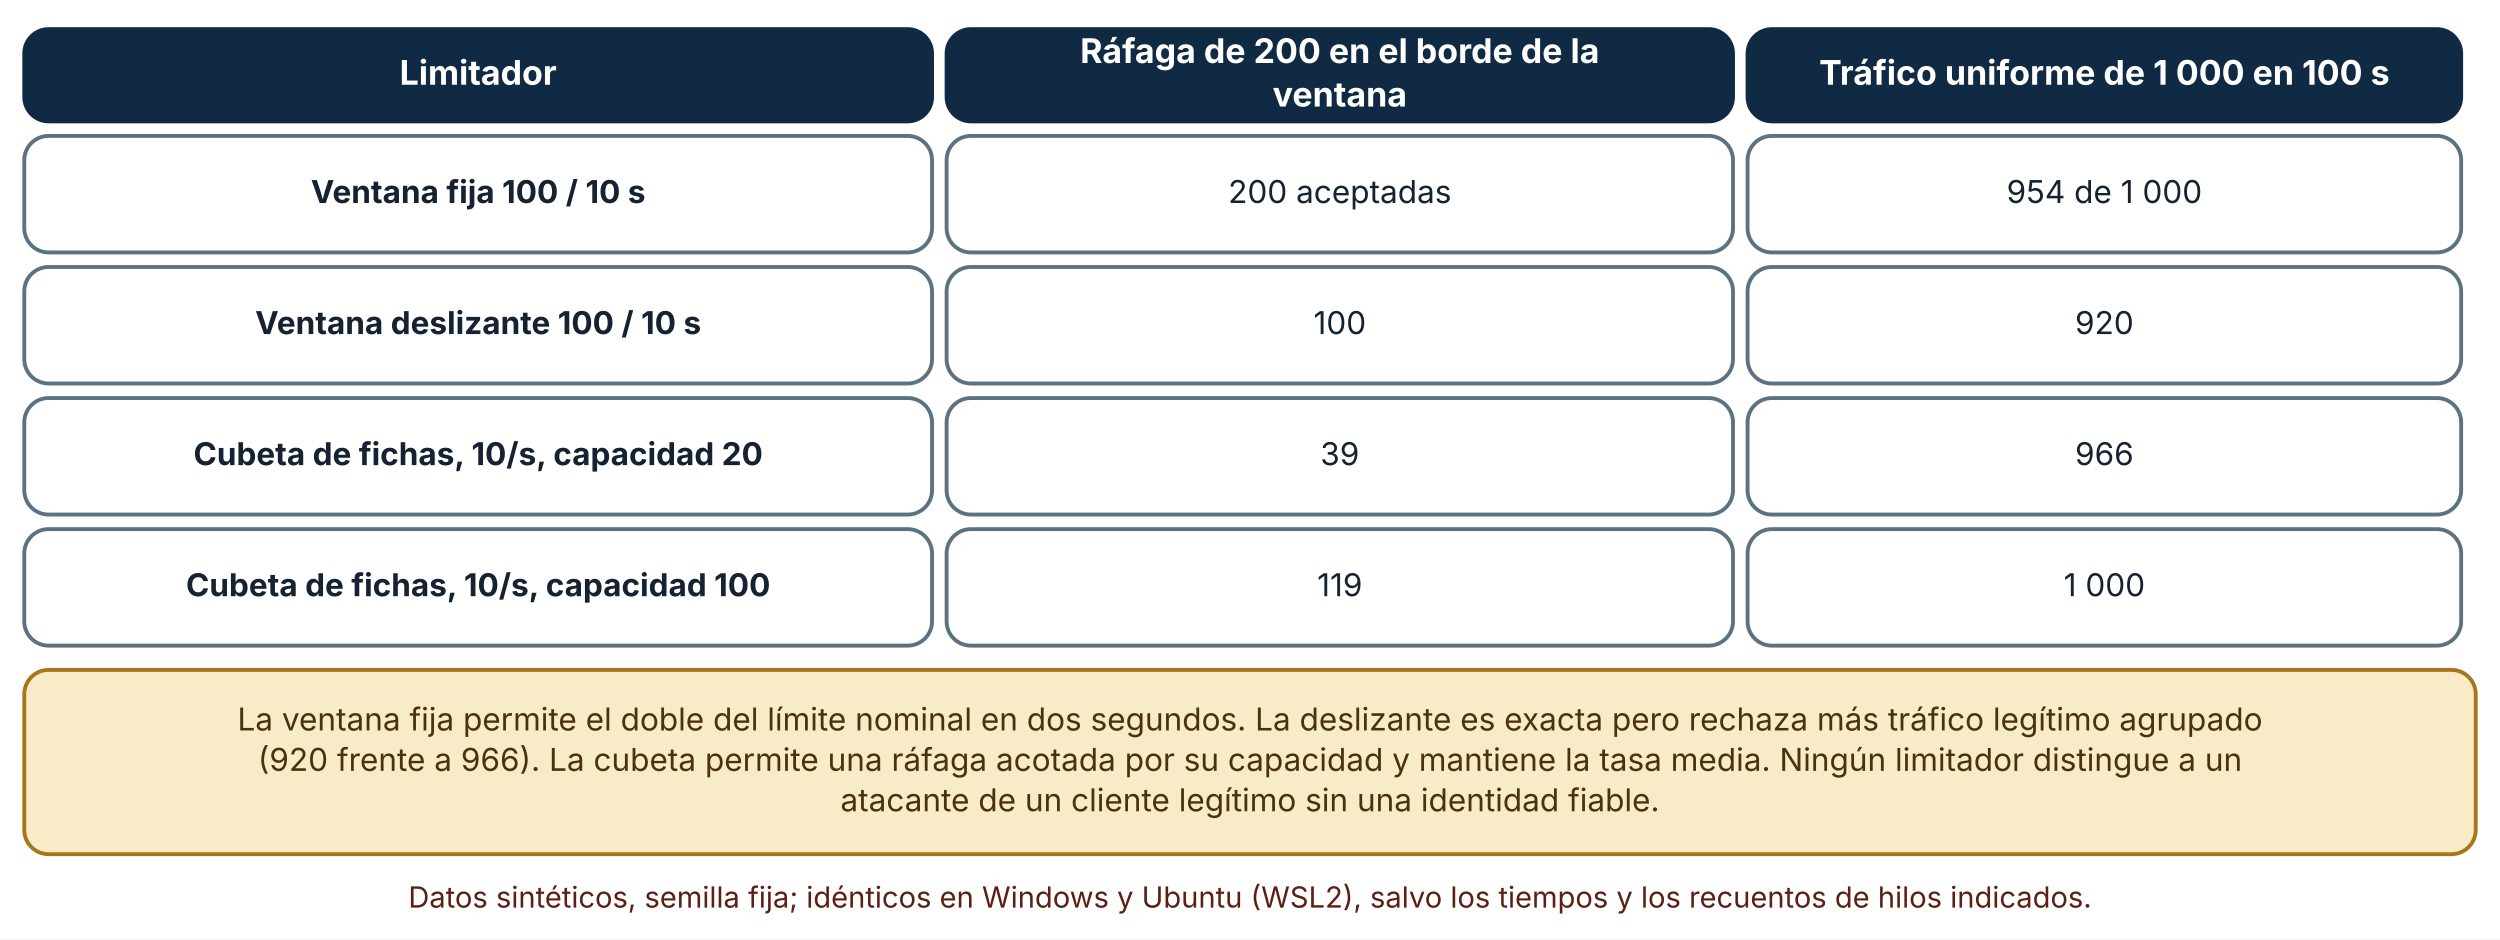
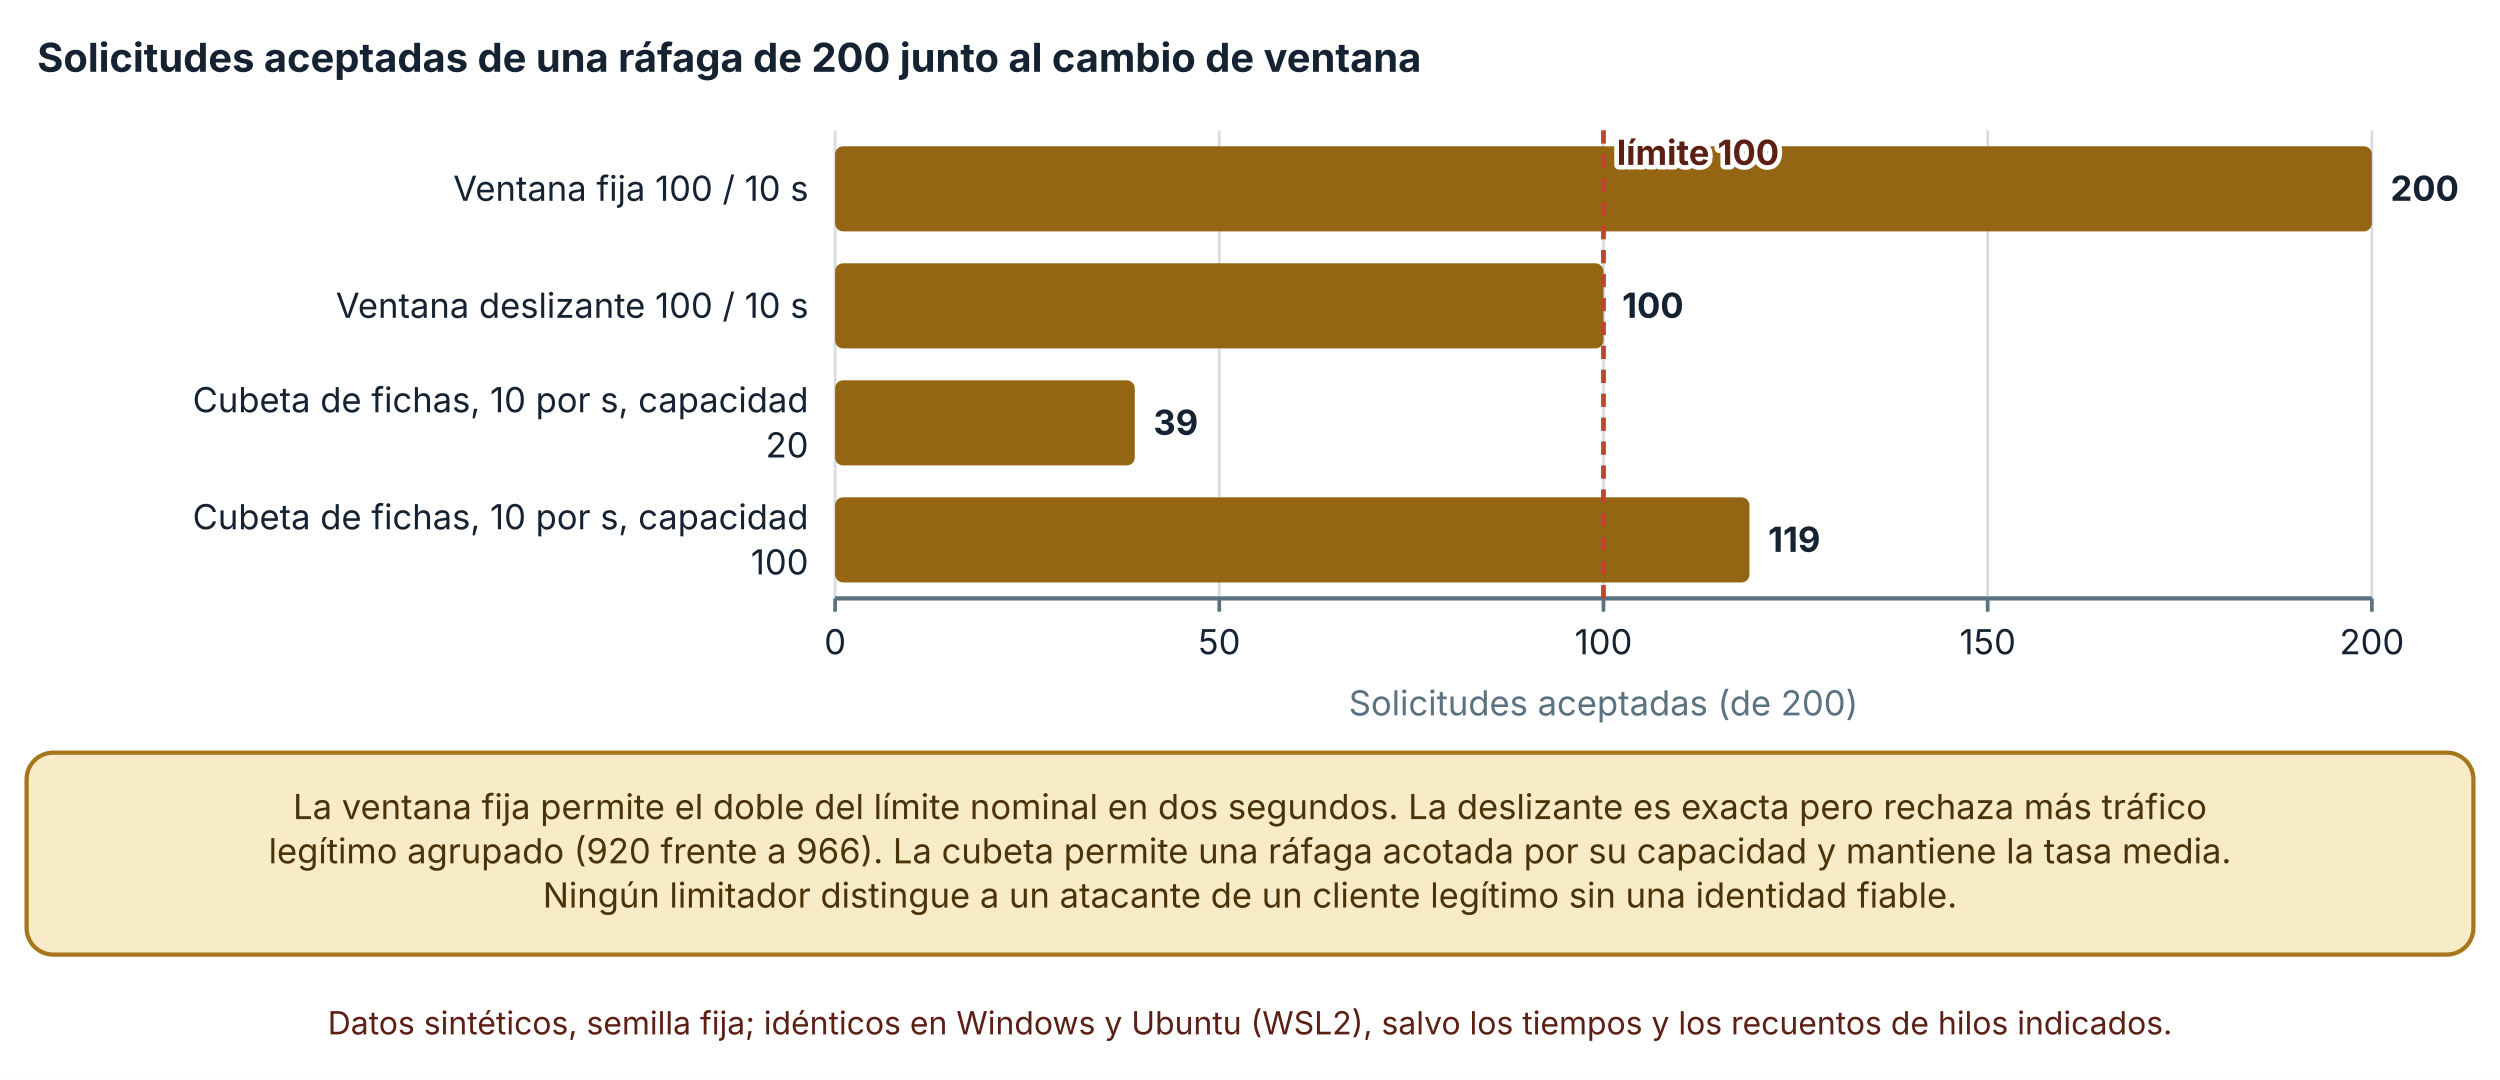
- <svg xmlns="http://www.w3.org/2000/svg" viewBox="0 0 1030 387" width="1030" height="387" role="img" aria-labelledby="t d" font-family="Inter, 'Segoe UI', system-ui, -apple-system, sans-serif">
+ <svg xmlns="http://www.w3.org/2000/svg" viewBox="0 0 940 406" width="940" height="406" role="img" aria-labelledby="t d" font-family="Inter, 'Segoe UI', system-ui, -apple-system, sans-serif">
  <defs>
    <marker id="arrow" viewBox="0 0 10 10" refX="9" refY="5" markerWidth="8" markerHeight="8" orient="auto-start-reverse">
      <path d="M0,0 L10,5 L0,10 z" fill="#32505f" />
    </marker>
    <marker id="arrow-coral" viewBox="0 0 10 10" refX="9" refY="5" markerWidth="8" markerHeight="8" orient="auto-start-reverse">
      <path d="M0,0 L10,5 L0,10 z" fill="#c0432f" />
    </marker>
  </defs>
-   <rect width="1030" height="387" fill="#ffffff" />
-   <rect x="10" y="12" width="374" height="38" rx="10" fill="#102a43" stroke="#102a43" stroke-width="1.6" />
-   <text x="197" y="34.92" font-size="14" text-anchor="middle" font-weight="700" fill="#ffffff">
-     <tspan x="197" dy="0">Limitador</tspan>
+   <rect width="940" height="406" fill="#ffffff" />
+   <text x="14" y="27" font-size="15" text-anchor="start" font-weight="700" fill="#142231">
+     <tspan x="14" dy="0">Solicitudes aceptadas de una ráfaga de 200 junto al cambio de ventana</tspan>
  </text>
-   <rect x="390" y="12" width="324" height="38" rx="10" fill="#102a43" stroke="#102a43" stroke-width="1.6" />
-   <text x="552" y="25.96" font-size="14" text-anchor="middle" font-weight="700" fill="#ffffff">
-     <tspan x="552" dy="0">Ráfaga de 200 en el borde de la</tspan>
+   <line x1="314" y1="49" x2="314" y2="225" stroke="#d5dde1" stroke-width="1" />
+   <line x1="314" y1="225" x2="314" y2="230" stroke="#5b7280" stroke-width="1.4" />
+   <text x="314" y="246" font-size="13" text-anchor="middle" font-weight="400" fill="#142231">
+     <tspan x="314" dy="0">0</tspan>
  </text>
-   <text x="552" y="43.88" font-size="14" text-anchor="middle" font-weight="700" fill="#ffffff">
-     <tspan x="552" dy="0">ventana</tspan>
+   <line x1="458.455" y1="49" x2="458.455" y2="225" stroke="#d5dde1" stroke-width="1" />
+   <line x1="458.455" y1="225" x2="458.455" y2="230" stroke="#5b7280" stroke-width="1.4" />
+   <text x="458.455" y="246" font-size="13" text-anchor="middle" font-weight="400" fill="#142231">
+     <tspan x="458.455" dy="0">50</tspan>
  </text>
-   <rect x="720" y="12" width="294" height="38" rx="10" fill="#102a43" stroke="#102a43" stroke-width="1.6" />
-   <text x="867" y="34.92" font-size="14" text-anchor="middle" font-weight="700" fill="#ffffff">
-     <tspan x="867" dy="0">Tráfico uniforme de 1 000 en 100 s</tspan>
+   <line x1="602.91" y1="49" x2="602.91" y2="225" stroke="#d5dde1" stroke-width="1" />
+   <line x1="602.91" y1="225" x2="602.91" y2="230" stroke="#5b7280" stroke-width="1.4" />
+   <text x="602.91" y="246" font-size="13" text-anchor="middle" font-weight="400" fill="#142231">
+     <tspan x="602.91" dy="0">100</tspan>
  </text>
-   <rect x="10" y="56" width="374" height="48" rx="10" fill="#ffffff" stroke="#5b7280" stroke-width="1.6" />
-   <text x="197" y="83.64" font-size="13" text-anchor="middle" font-weight="700" fill="#142231">
-     <tspan x="197" dy="0">Ventana fija 100 / 10 s</tspan>
+   <line x1="747.365" y1="49" x2="747.365" y2="225" stroke="#d5dde1" stroke-width="1" />
+   <line x1="747.365" y1="225" x2="747.365" y2="230" stroke="#5b7280" stroke-width="1.4" />
+   <text x="747.365" y="246" font-size="13" text-anchor="middle" font-weight="400" fill="#142231">
+     <tspan x="747.365" dy="0">150</tspan>
  </text>
-   <rect x="390" y="56" width="324" height="48" rx="10" fill="#ffffff" stroke="#5b7280" stroke-width="1.6" />
-   <text x="552" y="83.64" font-size="13" text-anchor="middle" font-weight="400" fill="#142231">
-     <tspan x="552" dy="0">200 aceptadas</tspan>
+   <line x1="891.82" y1="49" x2="891.82" y2="225" stroke="#d5dde1" stroke-width="1" />
+   <line x1="891.82" y1="225" x2="891.82" y2="230" stroke="#5b7280" stroke-width="1.4" />
+   <text x="891.82" y="246" font-size="13" text-anchor="middle" font-weight="400" fill="#142231">
+     <tspan x="891.82" dy="0">200</tspan>
  </text>
-   <rect x="720" y="56" width="294" height="48" rx="10" fill="#ffffff" stroke="#5b7280" stroke-width="1.6" />
-   <text x="867" y="83.64" font-size="13" text-anchor="middle" font-weight="400" fill="#142231">
-     <tspan x="867" dy="0">954 de 1 000</tspan>
+   <line x1="314" y1="225" x2="891.82" y2="225" stroke="#5b7280" stroke-width="1.6" />
+   <text x="304" y="75.5" font-size="13" text-anchor="end" font-weight="400" fill="#142231">
+     <tspan x="304" dy="0">Ventana fija 100 / 10 s</tspan>
  </text>
-   <rect x="10" y="110" width="374" height="48" rx="10" fill="#ffffff" stroke="#5b7280" stroke-width="1.6" />
-   <text x="197" y="137.64" font-size="13" text-anchor="middle" font-weight="700" fill="#142231">
-     <tspan x="197" dy="0">Ventana deslizante 100 / 10 s</tspan>
+   <text x="304" y="119.5" font-size="13" text-anchor="end" font-weight="400" fill="#142231">
+     <tspan x="304" dy="0">Ventana deslizante 100 / 10 s</tspan>
  </text>
-   <rect x="390" y="110" width="324" height="48" rx="10" fill="#ffffff" stroke="#5b7280" stroke-width="1.6" />
-   <text x="552" y="137.64" font-size="13" text-anchor="middle" font-weight="400" fill="#142231">
-     <tspan x="552" dy="0">100</tspan>
+   <text x="304" y="155" font-size="13" text-anchor="end" font-weight="400" fill="#142231">
+     <tspan x="304" dy="0">Cubeta de fichas, 10 por s, capacidad</tspan>
  </text>
-   <rect x="720" y="110" width="294" height="48" rx="10" fill="#ffffff" stroke="#5b7280" stroke-width="1.6" />
-   <text x="867" y="137.64" font-size="13" text-anchor="middle" font-weight="400" fill="#142231">
-     <tspan x="867" dy="0">920</tspan>
+   <text x="304" y="172" font-size="13" text-anchor="end" font-weight="400" fill="#142231">
+     <tspan x="304" dy="0">20</tspan>
  </text>
-   <rect x="10" y="164" width="374" height="48" rx="10" fill="#ffffff" stroke="#5b7280" stroke-width="1.6" />
-   <text x="197" y="191.64" font-size="13" text-anchor="middle" font-weight="700" fill="#142231">
-     <tspan x="197" dy="0">Cubeta de fichas, 10/s, capacidad 20</tspan>
+   <text x="304" y="199" font-size="13" text-anchor="end" font-weight="400" fill="#142231">
+     <tspan x="304" dy="0">Cubeta de fichas, 10 por s, capacidad</tspan>
  </text>
-   <rect x="390" y="164" width="324" height="48" rx="10" fill="#ffffff" stroke="#5b7280" stroke-width="1.6" />
-   <text x="552" y="191.64" font-size="13" text-anchor="middle" font-weight="400" fill="#142231">
-     <tspan x="552" dy="0">39</tspan>
+   <text x="304" y="216" font-size="13" text-anchor="end" font-weight="400" fill="#142231">
+     <tspan x="304" dy="0">100</tspan>
  </text>
-   <rect x="720" y="164" width="294" height="48" rx="10" fill="#ffffff" stroke="#5b7280" stroke-width="1.6" />
-   <text x="867" y="191.64" font-size="13" text-anchor="middle" font-weight="400" fill="#142231">
-     <tspan x="867" dy="0">966</tspan>
+   <rect x="314" y="55" width="577.82" height="32" rx="3" fill="#946512" />
+   <text x="898.82" y="75.5" font-size="13" text-anchor="start" font-weight="700" fill="#142231">
+     <tspan x="898.82" dy="0">200</tspan>
  </text>
-   <rect x="10" y="218" width="374" height="48" rx="10" fill="#ffffff" stroke="#5b7280" stroke-width="1.6" />
-   <text x="197" y="245.64" font-size="13" text-anchor="middle" font-weight="700" fill="#142231">
-     <tspan x="197" dy="0">Cubeta de fichas, 10/s, capacidad 100</tspan>
+   <rect x="314" y="99" width="288.91" height="32" rx="3" fill="#946512" />
+   <text x="609.91" y="119.5" font-size="13" text-anchor="start" font-weight="700" fill="#142231">
+     <tspan x="609.91" dy="0">100</tspan>
  </text>
-   <rect x="390" y="218" width="324" height="48" rx="10" fill="#ffffff" stroke="#5b7280" stroke-width="1.6" />
-   <text x="552" y="245.64" font-size="13" text-anchor="middle" font-weight="400" fill="#142231">
-     <tspan x="552" dy="0">119</tspan>
+   <rect x="314" y="143" width="112.675" height="32" rx="3" fill="#946512" />
+   <text x="433.675" y="163.5" font-size="13" text-anchor="start" font-weight="700" fill="#142231">
+     <tspan x="433.675" dy="0">39</tspan>
  </text>
-   <rect x="720" y="218" width="294" height="48" rx="10" fill="#ffffff" stroke="#5b7280" stroke-width="1.6" />
-   <text x="867" y="245.64" font-size="13" text-anchor="middle" font-weight="400" fill="#142231">
-     <tspan x="867" dy="0">1 000</tspan>
+   <rect x="314" y="187" width="343.803" height="32" rx="3" fill="#946512" />
+   <text x="664.803" y="207.5" font-size="13" text-anchor="start" font-weight="700" fill="#142231">
+     <tspan x="664.803" dy="0">119</tspan>
  </text>
-   <rect x="10" y="276" width="1010" height="75.92" rx="10" fill="#f7ebc8" stroke="#a8761a" stroke-width="1.6" />
-   <text x="515" y="300.96" font-size="13" text-anchor="middle" font-weight="400" fill="#4a3209">
-     <tspan x="515" dy="0">La ventana fija permite el doble del límite nominal en dos segundos. La deslizante es exacta pero rechaza más tráfico legítimo agrupado</tspan>
+   <line x1="602.91" y1="49" x2="602.91" y2="225" stroke="#c0432f" stroke-width="1.8" stroke-dasharray="5 4" />
+   <text x="607.91" y="62" font-size="13" text-anchor="start" font-weight="700" fill="#5c1f14" stroke="#ffffff" stroke-width="3.5" stroke-linejoin="round" paint-order="stroke">
+     <tspan x="607.91" dy="0">límite 100</tspan>
  </text>
-   <text x="515" y="317.6" font-size="13" text-anchor="middle" font-weight="400" fill="#4a3209">
-     <tspan x="515" dy="0">(920 frente a 966). La cubeta permite una ráfaga acotada por su capacidad y mantiene la tasa media. Ningún limitador distingue a un</tspan>
+   <text x="602.91" y="269" font-size="13" text-anchor="middle" font-weight="400" fill="#5b7280">
+     <tspan x="602.91" dy="0">Solicitudes aceptadas (de 200)</tspan>
  </text>
-   <text x="515" y="334.24" font-size="13" text-anchor="middle" font-weight="400" fill="#4a3209">
-     <tspan x="515" dy="0">atacante de un cliente legítimo sin una identidad fiable.</tspan>
+   <rect x="10" y="283" width="920" height="75.92" rx="10" fill="#f7ebc8" stroke="#a8761a" stroke-width="1.6" />
+   <text x="470" y="307.96" font-size="13" text-anchor="middle" font-weight="400" fill="#4a3209">
+     <tspan x="470" dy="0">La ventana fija permite el doble del límite nominal en dos segundos. La deslizante es exacta pero rechaza más tráfico</tspan>
  </text>
-   <text x="515" y="373.92" font-size="12" text-anchor="middle" font-weight="400" fill="#5c1f14">
-     <tspan x="515" dy="0">Datos sintéticos, semilla fija; idénticos en Windows y Ubuntu (WSL2), salvo los tiempos y los recuentos de hilos indicados.</tspan>
+   <text x="470" y="324.6" font-size="13" text-anchor="middle" font-weight="400" fill="#4a3209">
+     <tspan x="470" dy="0">legítimo agrupado (920 frente a 966). La cubeta permite una ráfaga acotada por su capacidad y mantiene la tasa media.</tspan>
+   </text>
+   <text x="470" y="341.24" font-size="13" text-anchor="middle" font-weight="400" fill="#4a3209">
+     <tspan x="470" dy="0">Ningún limitador distingue a un atacante de un cliente legítimo sin una identidad fiable.</tspan>
+   </text>
+   <text x="470" y="388.92" font-size="12" text-anchor="middle" font-weight="400" fill="#5c1f14">
+     <tspan x="470" dy="0">Datos sintéticos, semilla fija; idénticos en Windows y Ubuntu (WSL2), salvo los tiempos y los recuentos de hilos indicados.</tspan>
  </text>
</svg>
